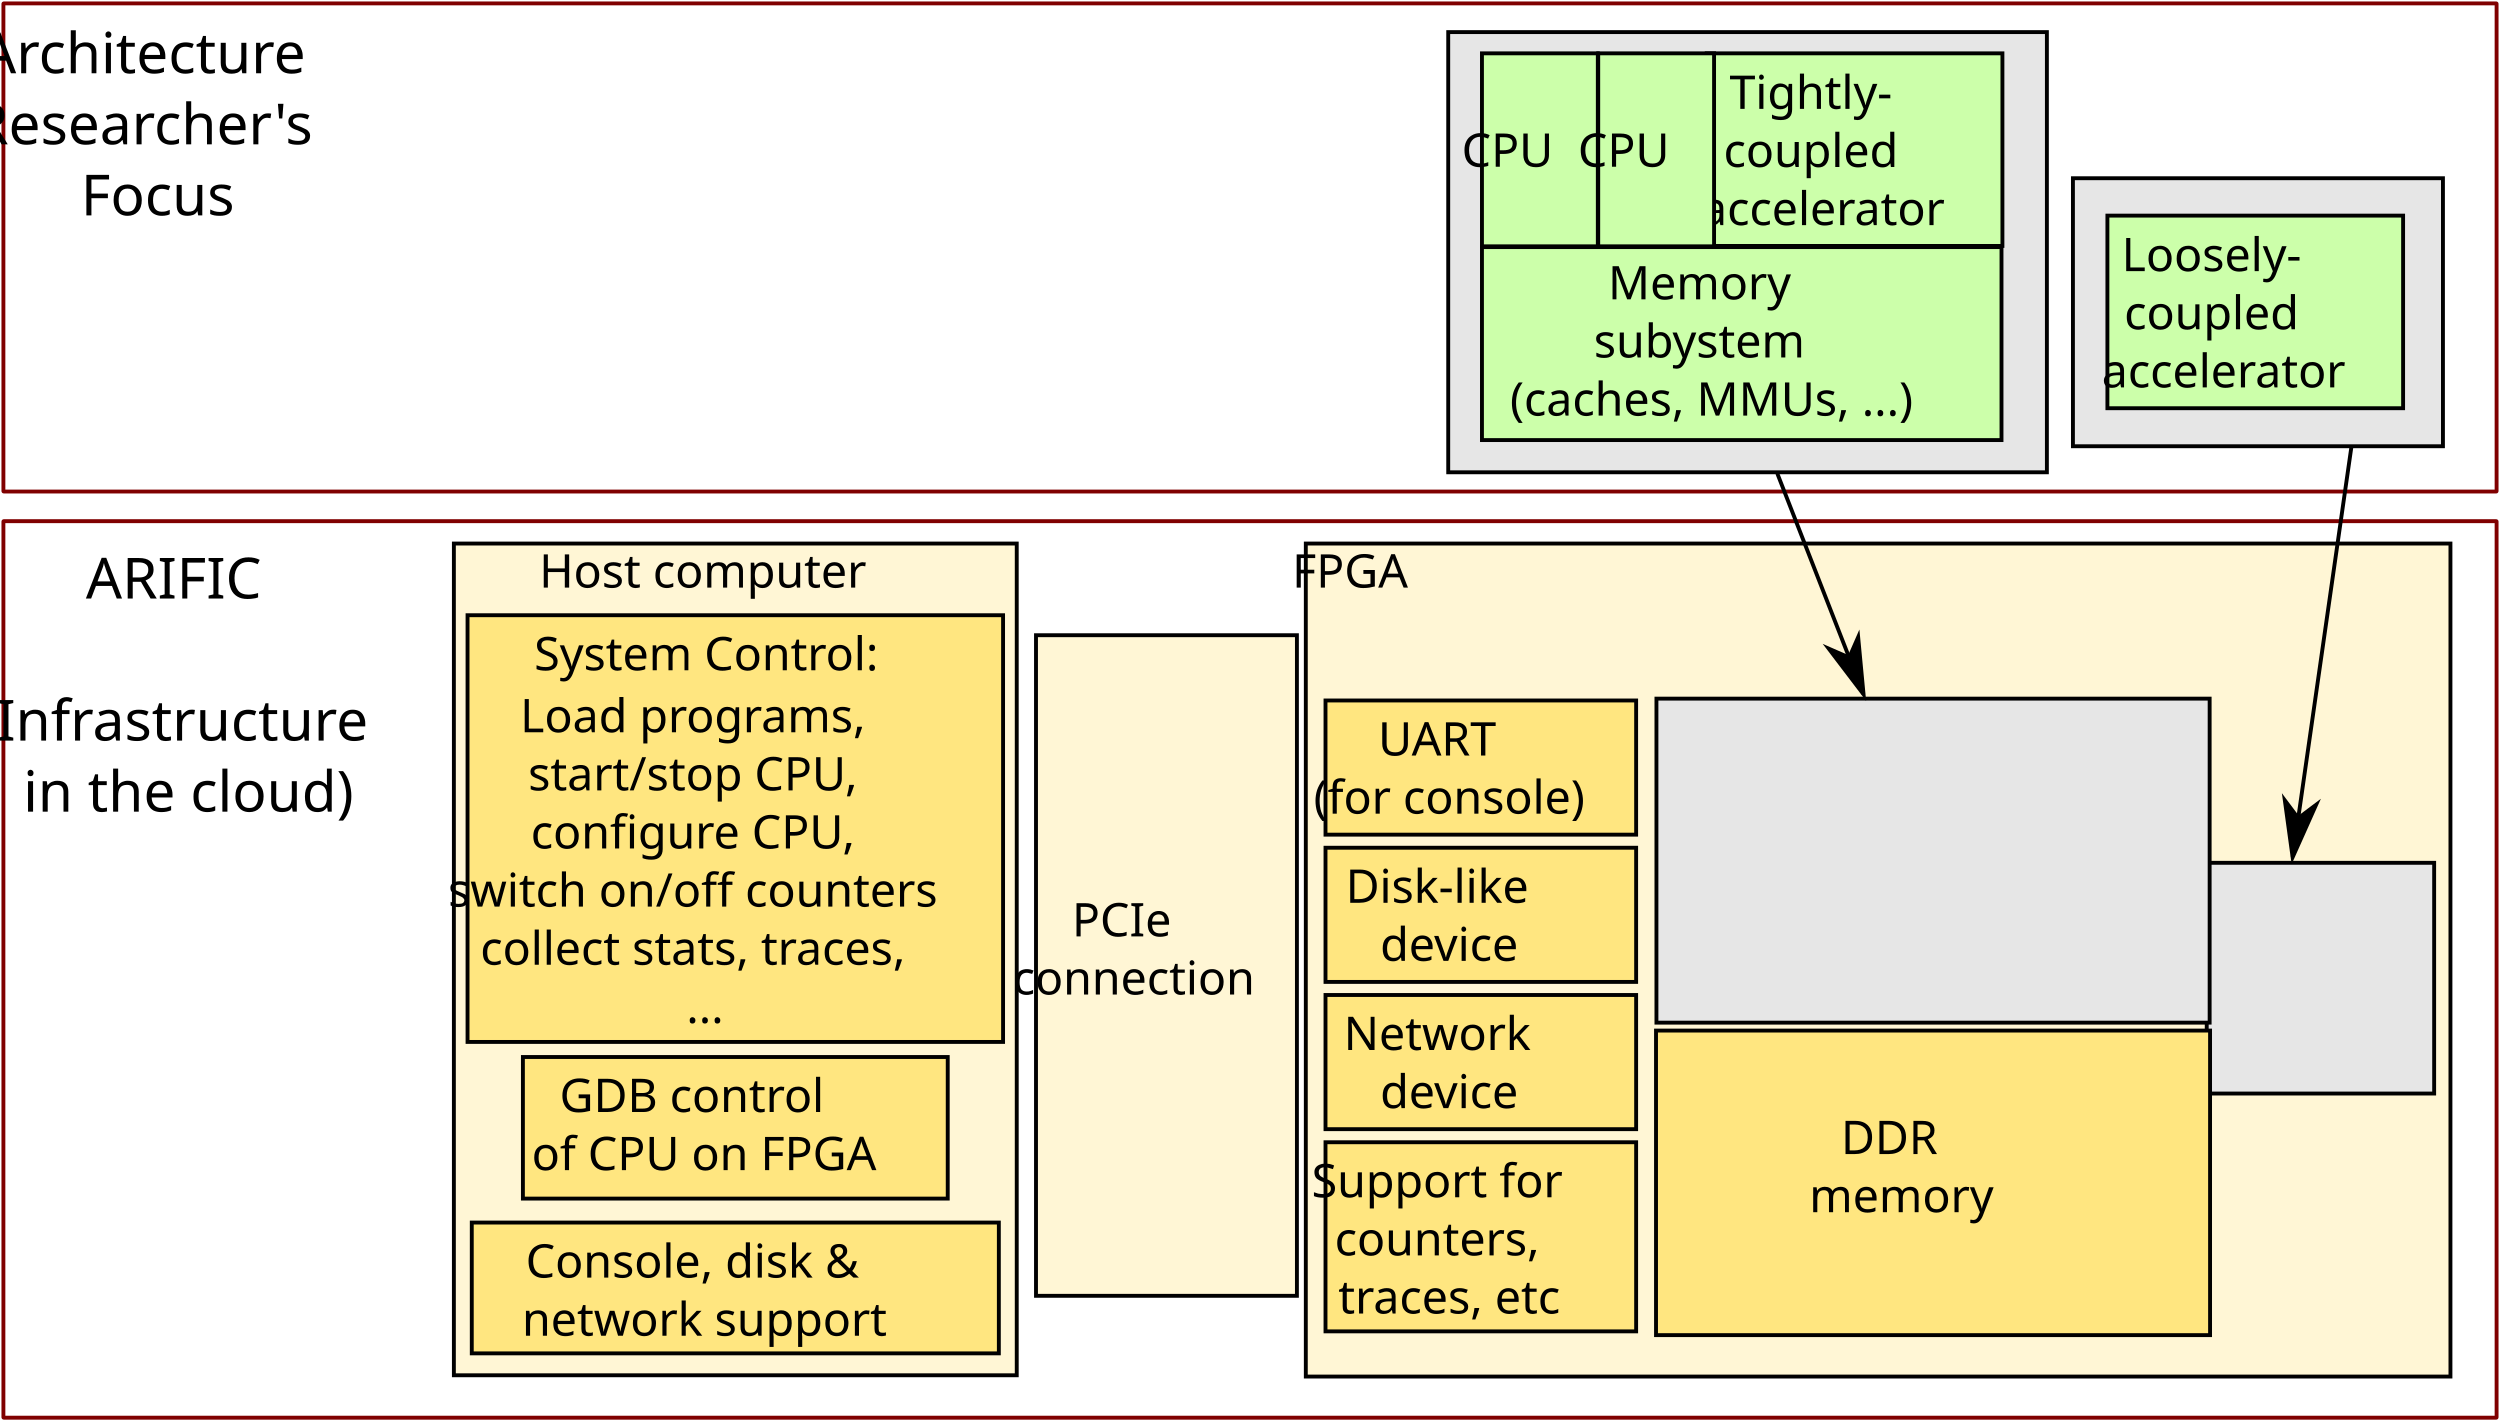
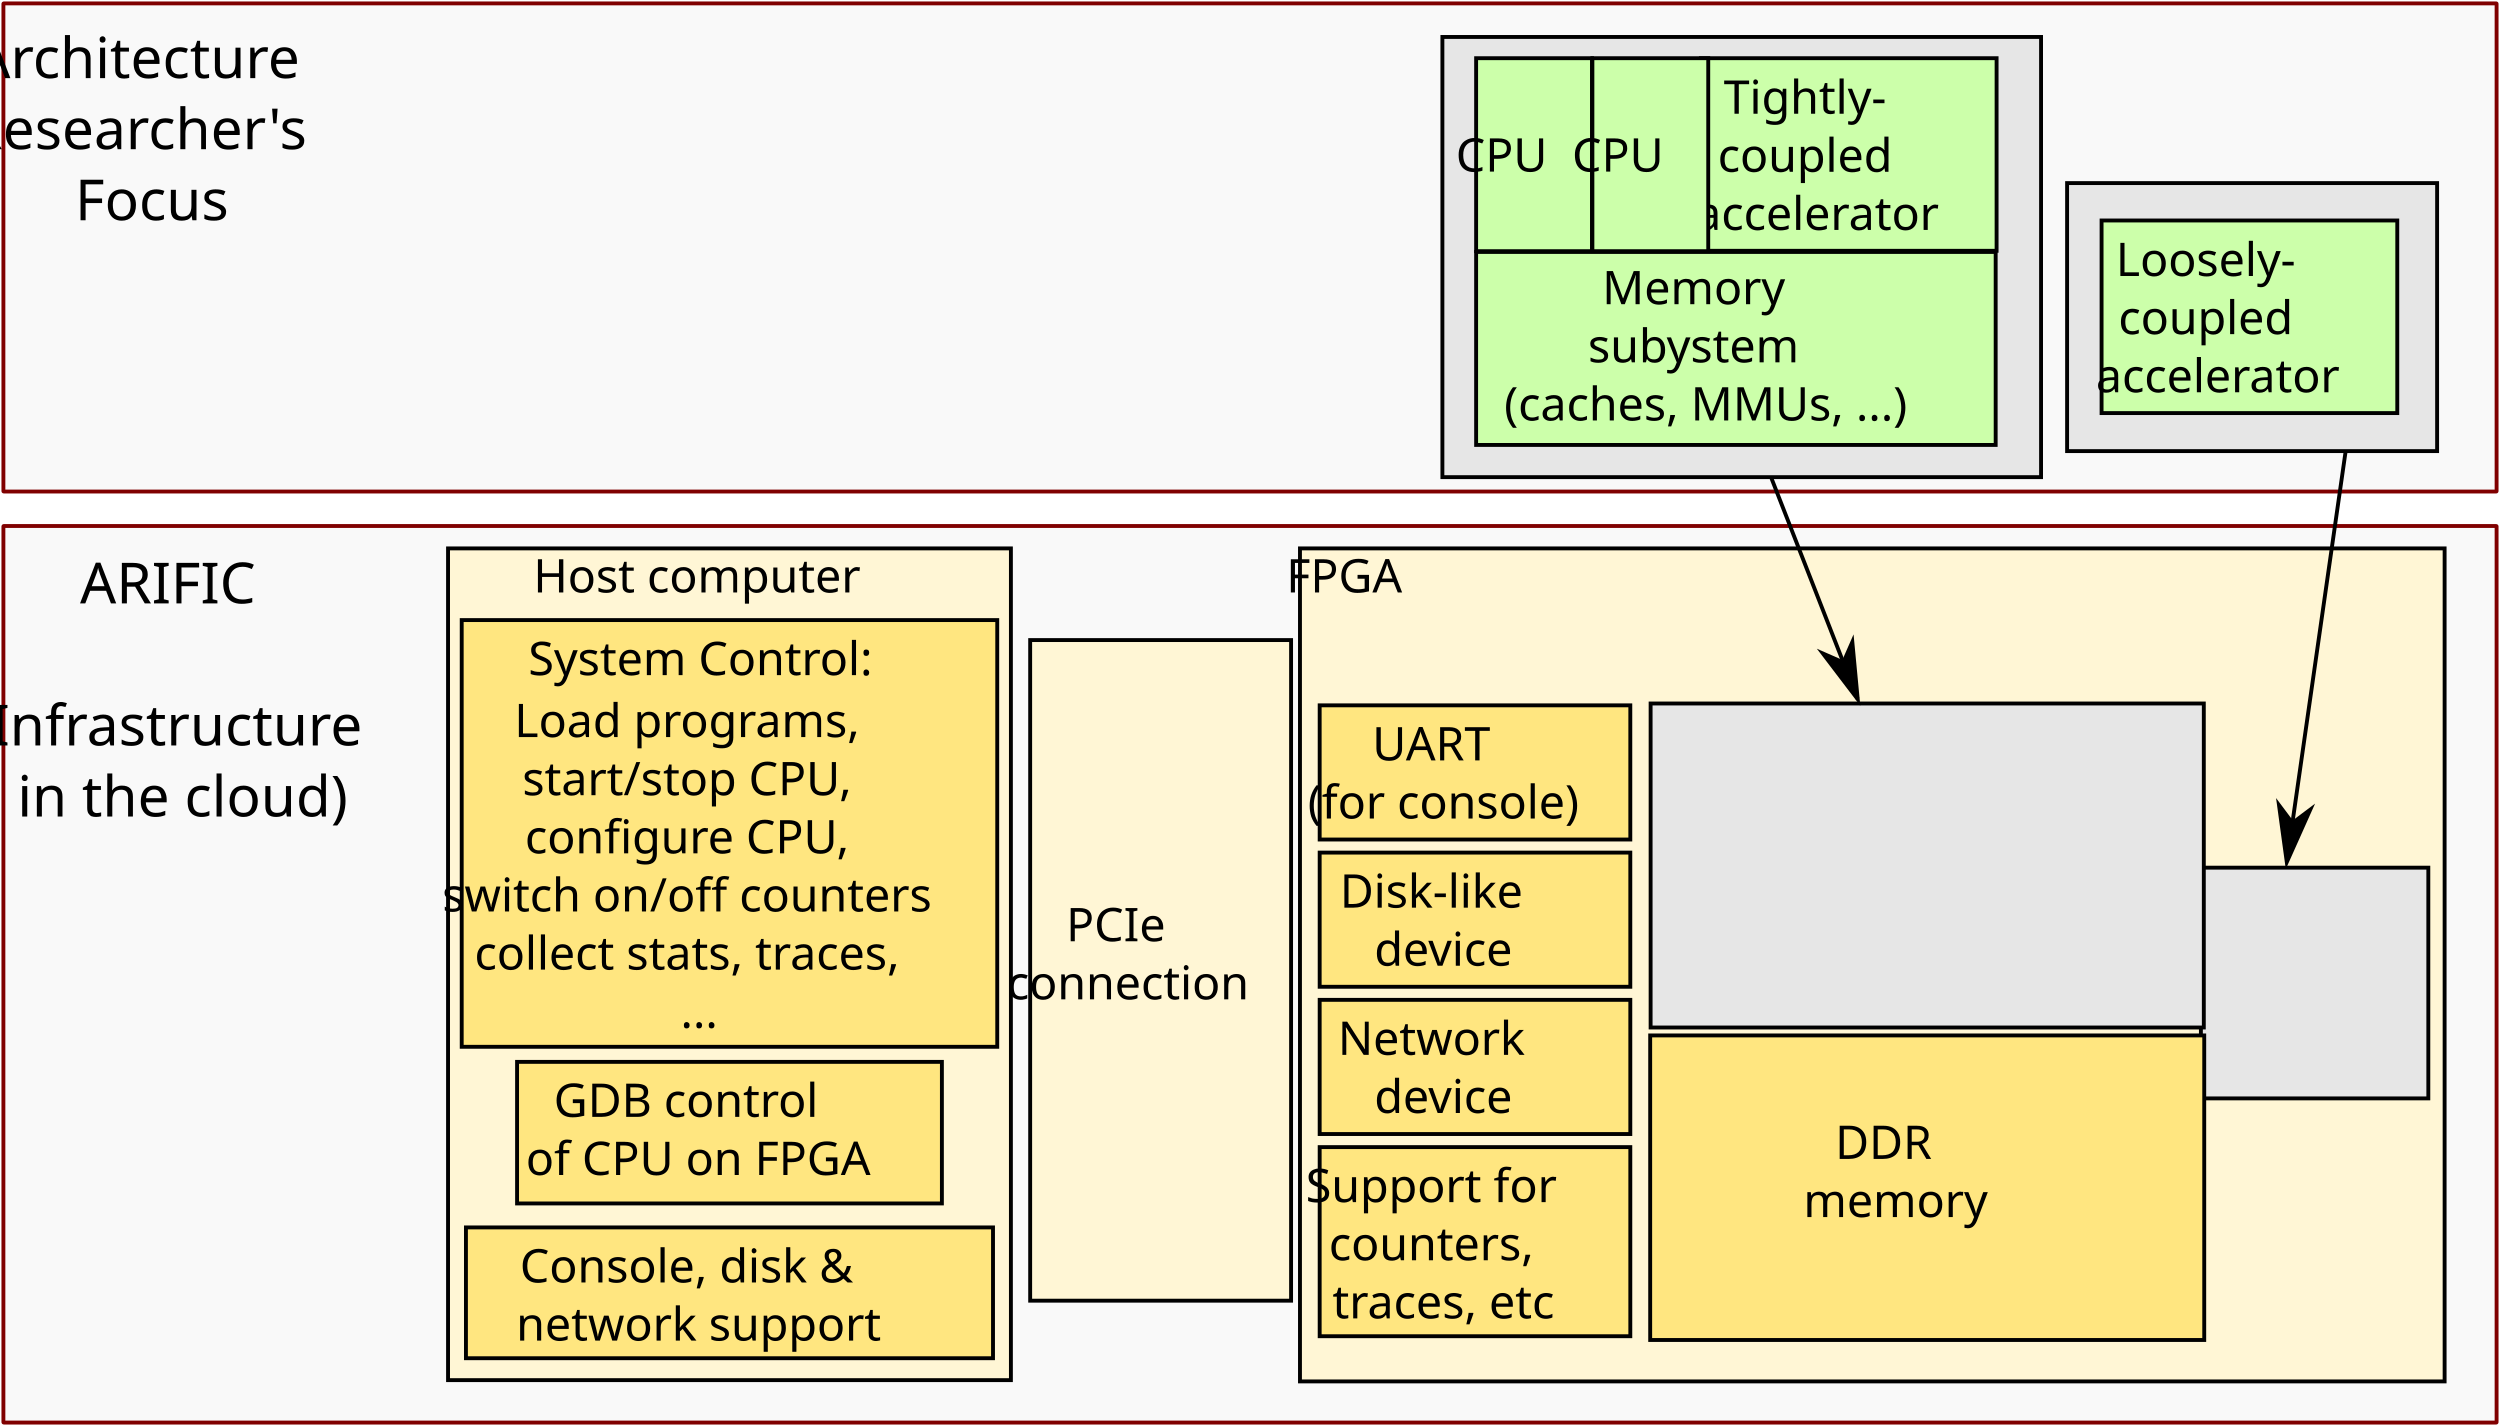
- <svg xmlns="http://www.w3.org/2000/svg" width="170.689mm" height="97.028mm" viewBox="0 0 170.689 97.028" version="1.1" id="svg5">
+ <svg xmlns="http://www.w3.org/2000/svg" width="170.689mm" height="97.359mm" viewBox="0 0 170.689 97.359" version="1.1" id="svg5">
  <defs id="defs2">
-     <marker style="overflow:visible;" id="marker15745" refX="0.0" refY="0.0" orient="auto">
-       <path transform="scale(0.8) rotate(180) translate(12.5,0)" style="fill-rule:evenodd;fill:context-stroke;stroke:context-stroke;stroke-width:1.0pt;" d="M 0.0,0.0 L 5.0,-5.0 L -12.5,0.0 L 5.0,5.0 L 0.0,0.0 z " id="path15487" />
+     <marker style="overflow:visible" id="marker15745" refX="0" refY="0" orient="auto">
+       <path transform="matrix(-0.8,0,0,-0.8,-10,0)" style="fill:context-stroke;fill-rule:evenodd;stroke:context-stroke;stroke-width:1pt" d="M 0,0 5,-5 -12.5,0 5,5 Z" id="path15487" />
    </marker>
    <marker style="overflow:visible" id="Arrow1Lend" refX="0" refY="0" orient="auto">
      <path transform="matrix(-0.8,0,0,-0.8,-10,0)" style="fill:context-stroke;fill-rule:evenodd;stroke:context-stroke;stroke-width:1pt" d="M 0,0 5,-5 -12.5,0 5,5 Z" id="path86018" />
    </marker>
    <marker style="overflow:visible" id="Arrow1Mend" refX="0" refY="0" orient="auto">
      <path transform="matrix(-0.4,0,0,-0.4,-4,0)" style="fill:context-stroke;fill-rule:evenodd;stroke:context-stroke;stroke-width:1pt" d="M 0,0 5,-5 -12.5,0 5,5 Z" id="path86024" />
    </marker>
  </defs>
-   <g id="layer1" transform="translate(-20.69551,-51.08027)">
-     <rect style="fill:#f2f2f2;fill-opacity:0;stroke:#800000;stroke-width:0.265;stroke-linecap:round;stroke-miterlimit:4;stroke-dasharray:none" id="rect940" width="170.224" height="61.212" x="20.928" y="86.663" rx="0.023" ry="0.023" />
-     <rect style="fill:#f2f2f2;fill-opacity:0;stroke:#800000;stroke-width:0.265;stroke-linecap:round;stroke-miterlimit:4;stroke-dasharray:none" id="rect1017" width="170.224" height="33.326" x="20.928" y="51.313" rx="0.023" ry="0.023" />
-     <rect style="opacity:1;fill:#e6e6e6;stroke:#000000;stroke-width:0.265;fill-opacity:1" id="rect69871" width="25.263" height="18.299" x="162.226" y="63.249" ry="0" rx="0" />
+   <g id="layer1" transform="translate(-21.09368,-50.74843)">
+     <rect style="fill:#f9f9f9;fill-opacity:1;stroke:#800000;stroke-width:0.265;stroke-linecap:round;stroke-miterlimit:4;stroke-dasharray:none" id="rect940" width="170.224" height="61.212" x="21.326" y="86.663" rx="0.023" ry="0.023" />
+     <rect style="fill:#f9f9f9;fill-opacity:1;stroke:#800000;stroke-width:0.265;stroke-linecap:round;stroke-miterlimit:4;stroke-dasharray:none" id="rect1017" width="170.224" height="33.326" x="21.326" y="50.981" rx="0.023" ry="0.023" />
+     <rect style="opacity:1;fill:#e6e6e6;fill-opacity:1;stroke:#000000;stroke-width:0.265" id="rect69871" width="25.263" height="18.299" x="162.226" y="63.249" ry="0" rx="0" />
    <rect style="opacity:1;fill:#e6e6e6;fill-opacity:1;stroke:#000000;stroke-width:0.265" id="rect69869" width="40.874" height="30.054" x="119.574" y="53.272" ry="0" rx="0" />
    <rect style="opacity:1;fill:#fff6d5;stroke:#000000;stroke-width:0.265" id="rect27352" width="78.151" height="56.874" x="109.85" y="88.191" ry="0" rx="0" />
    <rect style="opacity:1;fill:#e6e6e6;stroke:#000000;stroke-width:0.265" id="rect45668" width="15.528" height="15.753" x="171.361" y="109.989" ry="0" rx="0" />
    <rect style="opacity:1;fill:#e6e6e6;stroke:#000000;stroke-width:0.265" id="rect26085" width="37.77" height="22.122" x="133.79" y="98.78" ry="0" rx="0" />
    <rect style="opacity:1;fill:#ccffaa;stroke:#000000;stroke-width:0.265" id="rect31" width="7.91" height="13.176" x="121.877" y="54.722" ry="0" rx="0" />
    <text xml:space="preserve" style="font-style:normal;font-weight:normal;font-size:3.175px;line-height:1.25;font-family:sans-serif;text-align:center;letter-spacing:0px;word-spacing:0px;text-anchor:middle;opacity:1;fill:#000000;fill-opacity:1;stroke:none;stroke-width:0.265" x="125.682" y="62.465" id="text1699">
      <tspan id="tspan1697" style="font-size:3.175px;text-align:center;text-anchor:middle;stroke-width:0.265" x="125.682" y="62.465">CPU</tspan>
    </text>
    <rect style="opacity:1;fill:#ccffaa;stroke:#000000;stroke-width:0.265" id="rect14251" width="20.189" height="13.15" x="137.223" y="54.722" ry="0" rx="0" />
    <text xml:space="preserve" style="font-style:normal;font-weight:normal;font-size:3.175px;line-height:1.25;font-family:sans-serif;text-align:center;letter-spacing:0px;word-spacing:0px;text-anchor:middle;opacity:1;fill:#000000;fill-opacity:1;stroke:none;stroke-width:0.265" x="147.222" y="58.512" id="text14255">
      <tspan id="tspan14253" style="font-size:3.175px;text-align:center;text-anchor:middle;stroke-width:0.265" x="147.222" y="58.512">Tightly-</tspan>
      <tspan style="font-size:3.175px;text-align:center;text-anchor:middle;stroke-width:0.265" x="147.222" y="62.48" id="tspan14665">coupled</tspan>
      <tspan style="font-size:3.175px;text-align:center;text-anchor:middle;stroke-width:0.265" x="147.222" y="66.449" id="tspan14757">accelerator</tspan>
    </text>
    <rect style="opacity:1;fill:#ccffaa;stroke:#000000;stroke-width:0.265" id="rect20313" width="35.472" height="13.176" x="121.877" y="67.951" ry="0" rx="0" />
    <text xml:space="preserve" style="font-style:normal;font-weight:normal;font-size:3.175px;line-height:1.25;font-family:sans-serif;text-align:center;letter-spacing:0px;word-spacing:0px;text-anchor:middle;opacity:1;fill:#000000;fill-opacity:1;stroke:none;stroke-width:0.265" x="139.613" y="71.518" id="text20317">
      <tspan id="tspan20315" style="font-size:3.175px;text-align:center;text-anchor:middle;stroke-width:0.265" x="139.613" y="71.518">Memory</tspan>
      <tspan style="font-size:3.175px;text-align:center;text-anchor:middle;stroke-width:0.265" x="139.613" y="75.487" id="tspan21348">subystem</tspan>
      <tspan style="font-size:3.175px;text-align:center;text-anchor:middle;stroke-width:0.265" x="139.613" y="79.455" id="tspan21922">(caches, MMUs, ...)</tspan>
    </text>
    <rect style="opacity:1;fill:#ffe680;stroke:#000000;stroke-width:0.265" id="rect27498" width="37.828" height="20.794" x="133.761" y="121.443" ry="0" rx="0" />
    <text xml:space="preserve" style="font-style:normal;font-weight:normal;font-size:3.175px;line-height:1.25;font-family:sans-serif;text-align:center;letter-spacing:0px;word-spacing:0px;text-anchor:middle;opacity:1;fill:#000000;fill-opacity:1;stroke:none;stroke-width:0.265" x="152.578" y="129.873" id="text27502">
      <tspan id="tspan27500" style="font-size:3.175px;text-align:center;text-anchor:middle;stroke-width:0.265" x="152.578" y="129.873">DDR</tspan>
      <tspan style="font-size:3.175px;text-align:center;text-anchor:middle;stroke-width:0.265" x="152.578" y="133.841" id="tspan29316">memory</tspan>
    </text>
    <rect style="opacity:1;fill:#ccffaa;stroke:#000000;stroke-width:0.265" id="rect43004" width="20.189" height="13.15" x="164.58" y="65.802" ry="0" rx="0" />
    <text xml:space="preserve" style="font-style:normal;font-weight:normal;font-size:3.175px;line-height:1.25;font-family:sans-serif;text-align:center;letter-spacing:0px;word-spacing:0px;text-anchor:middle;opacity:1;fill:#000000;fill-opacity:1;stroke:none;stroke-width:0.265" x="174.58" y="69.592" id="text43012">
      <tspan id="tspan43006" style="font-size:3.175px;text-align:center;text-anchor:middle;stroke-width:0.265" x="174.58" y="69.592">Loosely-</tspan>
      <tspan style="font-size:3.175px;text-align:center;text-anchor:middle;stroke-width:0.265" x="174.58" y="73.56" id="tspan43008">coupled</tspan>
      <tspan style="font-size:3.175px;text-align:center;text-anchor:middle;stroke-width:0.265" x="174.58" y="77.529" id="tspan43010">accelerator</tspan>
    </text>
    <rect style="opacity:1;fill:#ffe680;stroke:#000000;stroke-width:0.265" id="rect45915" width="21.209" height="9.161" x="111.195" y="98.906" ry="0" rx="0" />
    <text xml:space="preserve" style="font-style:normal;font-weight:normal;font-size:3.175px;line-height:1.25;font-family:sans-serif;text-align:center;letter-spacing:0px;word-spacing:0px;text-anchor:middle;opacity:1;fill:#000000;fill-opacity:1;stroke:none;stroke-width:0.265" x="121.707" y="102.662" id="text45921">
      <tspan style="font-size:3.175px;text-align:center;text-anchor:middle;stroke-width:0.265" x="121.707" y="102.662" id="tspan46277">UART</tspan>
      <tspan style="font-size:3.175px;text-align:center;text-anchor:middle;stroke-width:0.265" x="121.707" y="106.63" id="tspan46343">(for console)</tspan>
    </text>
    <rect style="opacity:1;fill:#ffe680;stroke:#000000;stroke-width:0.265" id="rect47655" width="21.209" height="9.161" x="111.195" y="108.96" ry="0" rx="0" />
    <text xml:space="preserve" style="font-style:normal;font-weight:normal;font-size:3.175px;line-height:1.25;font-family:sans-serif;text-align:center;letter-spacing:0px;word-spacing:0px;text-anchor:middle;opacity:1;fill:#000000;fill-opacity:1;stroke:none;stroke-width:0.265" x="121.707" y="112.716" id="text47661">
      <tspan style="font-size:3.175px;text-align:center;text-anchor:middle;stroke-width:0.265" x="121.707" y="112.716" id="tspan48215">Disk-like</tspan>
      <tspan style="font-size:3.175px;text-align:center;text-anchor:middle;stroke-width:0.265" x="121.707" y="116.684" id="tspan48273">device</tspan>
    </text>
    <rect style="opacity:1;fill:#ffe680;stroke:#000000;stroke-width:0.265" id="rect47663" width="21.209" height="9.161" x="111.195" y="119.014" ry="0" rx="0" />
    <text xml:space="preserve" style="font-style:normal;font-weight:normal;font-size:3.175px;line-height:1.25;font-family:sans-serif;text-align:center;letter-spacing:0px;word-spacing:0px;text-anchor:middle;opacity:1;fill:#000000;fill-opacity:1;stroke:none;stroke-width:0.265" x="121.707" y="122.77" id="text47669">
      <tspan style="font-size:3.175px;text-align:center;text-anchor:middle;stroke-width:0.265" x="121.707" y="122.77" id="tspan47667">Network</tspan>
      <tspan style="font-size:3.175px;text-align:center;text-anchor:middle;stroke-width:0.265" x="121.707" y="126.738" id="tspan50647">device</tspan>
    </text>
    <rect style="opacity:1;fill:#ffe680;stroke:#000000;stroke-width:0.265" id="rect54147" width="21.209" height="12.912" x="111.195" y="129.068" ry="0" rx="0" />
    <text xml:space="preserve" style="font-style:normal;font-weight:normal;font-size:3.175px;line-height:1.25;font-family:sans-serif;text-align:center;letter-spacing:0px;word-spacing:0px;text-anchor:middle;opacity:1;fill:#000000;fill-opacity:1;stroke:none;stroke-width:0.265" x="121.707" y="132.824" id="text54153">
      <tspan style="font-size:3.175px;text-align:center;text-anchor:middle;stroke-width:0.265" x="121.707" y="132.824" id="tspan54151">Support for</tspan>
      <tspan style="font-size:3.175px;text-align:center;text-anchor:middle;stroke-width:0.265" x="121.707" y="136.793" id="tspan56301">counters,</tspan>
      <tspan style="font-size:3.175px;text-align:center;text-anchor:middle;stroke-width:0.265" x="121.707" y="140.761" id="tspan56573">traces, etc</tspan>
    </text>
    <rect style="opacity:1;fill:#fff6d5;stroke:#000000;stroke-width:0.265" id="rect58135" width="38.43" height="56.787" x="51.684" y="88.191" ry="0" rx="0" />
    <rect style="opacity:1;fill:#fff6d5;stroke:#000000;stroke-width:0.265" id="rect58137" width="17.814" height="45.103" x="91.429" y="94.45" ry="0" rx="0" />
    <text xml:space="preserve" style="font-style:normal;font-weight:normal;font-size:3.175px;line-height:1.25;font-family:sans-serif;text-align:center;letter-spacing:0px;word-spacing:0px;text-anchor:middle;opacity:1;fill:#000000;fill-opacity:1;stroke:none;stroke-width:0.265" x="114.933" y="91.198" id="text58143">
      <tspan style="font-size:3.175px;text-align:center;text-anchor:middle;stroke-width:0.265" x="114.933" y="91.198" id="tspan60887">FPGA</tspan>
    </text>
    <text xml:space="preserve" style="font-style:normal;font-weight:normal;font-size:3.175px;line-height:1.25;font-family:sans-serif;text-align:center;letter-spacing:0px;word-spacing:0px;text-anchor:middle;opacity:1;fill:#000000;fill-opacity:1;stroke:none;stroke-width:0.265" x="100.169" y="115.012" id="text63745">
      <tspan style="font-size:3.175px;text-align:center;text-anchor:middle;stroke-width:0.265" x="100.169" y="115.012" id="tspan63741">PCIe</tspan>
      <tspan style="font-size:3.175px;text-align:center;text-anchor:middle;stroke-width:0.265" x="100.169" y="118.98" id="tspan63743">connection</tspan>
    </text>
    <text xml:space="preserve" style="font-style:normal;font-weight:normal;font-size:3.175px;line-height:1.25;font-family:sans-serif;text-align:center;letter-spacing:0px;word-spacing:0px;text-anchor:middle;opacity:1;fill:#000000;fill-opacity:1;stroke:none;stroke-width:0.265" x="70.743" y="91.198" id="text64841">
      <tspan style="font-size:3.175px;text-align:center;text-anchor:middle;stroke-width:0.265" x="70.743" y="91.198" id="tspan64839">Host computer</tspan>
    </text>
    <rect style="opacity:1;fill:#ffe680;stroke:#000000;stroke-width:0.265" id="rect69927" width="36.564" height="29.134" x="52.617" y="93.085" ry="0" rx="0" />
    <text xml:space="preserve" style="font-style:normal;font-weight:normal;font-size:3.175px;line-height:1.25;font-family:sans-serif;text-align:center;letter-spacing:0px;word-spacing:0px;text-anchor:middle;opacity:1;fill:#000000;fill-opacity:1;stroke:none;stroke-width:0.265" x="70.98" y="96.841" id="text69935">
      <tspan style="font-size:3.175px;text-align:center;text-anchor:middle;stroke-width:0.265" x="70.98" y="96.841" id="tspan72138">System Control:</tspan>
    </text>
    <rect style="opacity:1;fill:#ffe680;stroke:#000000;stroke-width:0.265" id="rect75484" width="29.005" height="9.667" x="56.397" y="123.248" ry="0" rx="0" />
    <text xml:space="preserve" style="font-style:normal;font-weight:normal;font-size:3.175px;line-height:1.25;font-family:sans-serif;text-align:center;letter-spacing:0px;word-spacing:0px;text-anchor:middle;opacity:1;fill:#000000;fill-opacity:1;stroke:none;stroke-width:0.265" x="70.825" y="127.003" id="text75488">
      <tspan style="font-size:3.175px;text-align:center;text-anchor:middle;stroke-width:0.265" x="70.825" y="127.003" id="tspan75486">GDB control</tspan>
      <tspan style="font-size:3.175px;text-align:center;text-anchor:middle;stroke-width:0.265" x="70.825" y="130.972" id="tspan76080">of CPU on FPGA</tspan>
    </text>
    <text xml:space="preserve" style="font-style:normal;font-weight:normal;font-size:3.175px;line-height:1.25;font-family:sans-serif;text-align:center;letter-spacing:0px;word-spacing:0px;text-anchor:middle;opacity:1;fill:#000000;fill-opacity:1;stroke:none;stroke-width:0.265" x="70.89" y="101.074" id="text80788">
      <tspan style="font-size:3.175px;text-align:center;text-anchor:middle;stroke-width:0.265" x="70.89" y="101.074" id="tspan80786">Load programs,</tspan>
      <tspan style="font-size:3.175px;text-align:center;text-anchor:middle;stroke-width:0.265" x="70.89" y="105.043" id="tspan81312">start/stop CPU,</tspan>
      <tspan style="font-size:3.175px;text-align:center;text-anchor:middle;stroke-width:0.265" x="70.89" y="109.011" id="tspan81440">configure CPU,</tspan>
      <tspan style="font-size:3.175px;text-align:center;text-anchor:middle;stroke-width:0.265" x="70.89" y="112.98" id="tspan81442">switch on/off counters</tspan>
      <tspan style="font-size:3.175px;text-align:center;text-anchor:middle;stroke-width:0.265" x="70.89" y="116.949" id="tspan81928">collect stats, traces,</tspan>
      <tspan style="font-size:3.175px;text-align:center;text-anchor:middle;stroke-width:0.265" x="70.89" y="120.918" id="tspan83230">...</tspan>
    </text>
    <text xml:space="preserve" style="font-style:normal;font-weight:normal;font-size:3.881px;line-height:1.25;font-family:sans-serif;text-align:center;letter-spacing:0px;word-spacing:0px;text-anchor:middle;opacity:1;fill:#000000;fill-opacity:1;stroke:none;stroke-width:0.265" x="33.981" y="56.082" id="text86455">
      <tspan style="font-size:3.881px;text-align:center;text-anchor:middle;stroke-width:0.265" x="33.981" y="56.082" id="tspan105446">Architecture</tspan>
      <tspan style="font-size:3.881px;text-align:center;text-anchor:middle;stroke-width:0.265" x="33.981" y="60.933" id="tspan9833">Researcher's</tspan>
      <tspan style="font-size:3.881px;text-align:center;text-anchor:middle;stroke-width:0.265" x="33.981" y="65.784" id="tspan4029">Focus</tspan>
    </text>
    <text xml:space="preserve" style="font-style:normal;font-weight:normal;font-size:3.881px;line-height:1.25;font-family:sans-serif;text-align:center;letter-spacing:0px;word-spacing:0px;text-anchor:middle;opacity:1;fill:#000000;fill-opacity:1;stroke:none;stroke-width:0.265" x="36.087" y="91.944" id="text89503">
      <tspan style="font-size:3.881px;text-align:center;text-anchor:middle;stroke-width:0.265" x="36.087" y="91.944" id="tspan106939">ARIFIC</tspan>
      <tspan style="font-size:3.881px;text-align:center;text-anchor:middle;stroke-width:0.265" x="36.087" y="96.795" id="tspan12114" />
      <tspan style="font-size:3.881px;text-align:center;text-anchor:middle;stroke-width:0.265" x="36.087" y="101.646" id="tspan12998">(Infrastructure</tspan>
      <tspan style="font-size:3.881px;text-align:center;text-anchor:middle;stroke-width:0.265" x="36.087" y="106.496" id="tspan29541">in the cloud)</tspan>
    </text>
    <rect style="opacity:1;fill:#ffe680;stroke:#000000;stroke-width:0.265" id="rect1986" width="35.986" height="8.931" x="52.906" y="134.551" ry="0" rx="0" />
    <text xml:space="preserve" style="font-style:normal;font-weight:normal;font-size:3.175px;line-height:1.25;font-family:sans-serif;text-align:center;letter-spacing:0px;word-spacing:0px;text-anchor:middle;opacity:1;fill:#000000;fill-opacity:1;stroke:none;stroke-width:0.265" x="70.859" y="138.306" id="text1990">
      <tspan style="font-size:3.175px;text-align:center;text-anchor:middle;stroke-width:0.265" x="70.859" y="138.306" id="tspan1988">Console, disk &amp;</tspan>
      <tspan style="font-size:3.175px;text-align:center;text-anchor:middle;stroke-width:0.265" x="70.859" y="142.275" id="tspan22857">network support</tspan>
    </text>
    <path style="fill:none;stroke:#000000;stroke-width:0.265px;stroke-linecap:butt;stroke-linejoin:miter;stroke-opacity:1;marker-end:url(#Arrow1Lend)" d="M 181.234,81.623 177.23,109.579" id="path86371" />
    <path style="fill:none;stroke:#000000;stroke-width:0.265px;stroke-linecap:butt;stroke-linejoin:miter;stroke-opacity:1;marker-end:url(#Arrow1Lend)" d="m 142.045,83.413 5.874,15.045" id="path86013" />
    <rect style="opacity:1;fill:#ccffaa;stroke:#000000;stroke-width:0.265" id="rect1114" width="7.91" height="13.176" x="129.815" y="54.722" ry="0" rx="0" />
    <text xml:space="preserve" style="font-style:normal;font-weight:normal;font-size:3.175px;line-height:1.25;font-family:sans-serif;text-align:center;letter-spacing:0px;word-spacing:0px;text-anchor:middle;opacity:1;fill:#000000;fill-opacity:1;stroke:none;stroke-width:0.265" x="133.619" y="62.465" id="text1118">
      <tspan id="tspan1116" style="font-size:3.175px;text-align:center;text-anchor:middle;stroke-width:0.265" x="133.619" y="62.465">CPU</tspan>
    </text>
  </g>
</svg>
